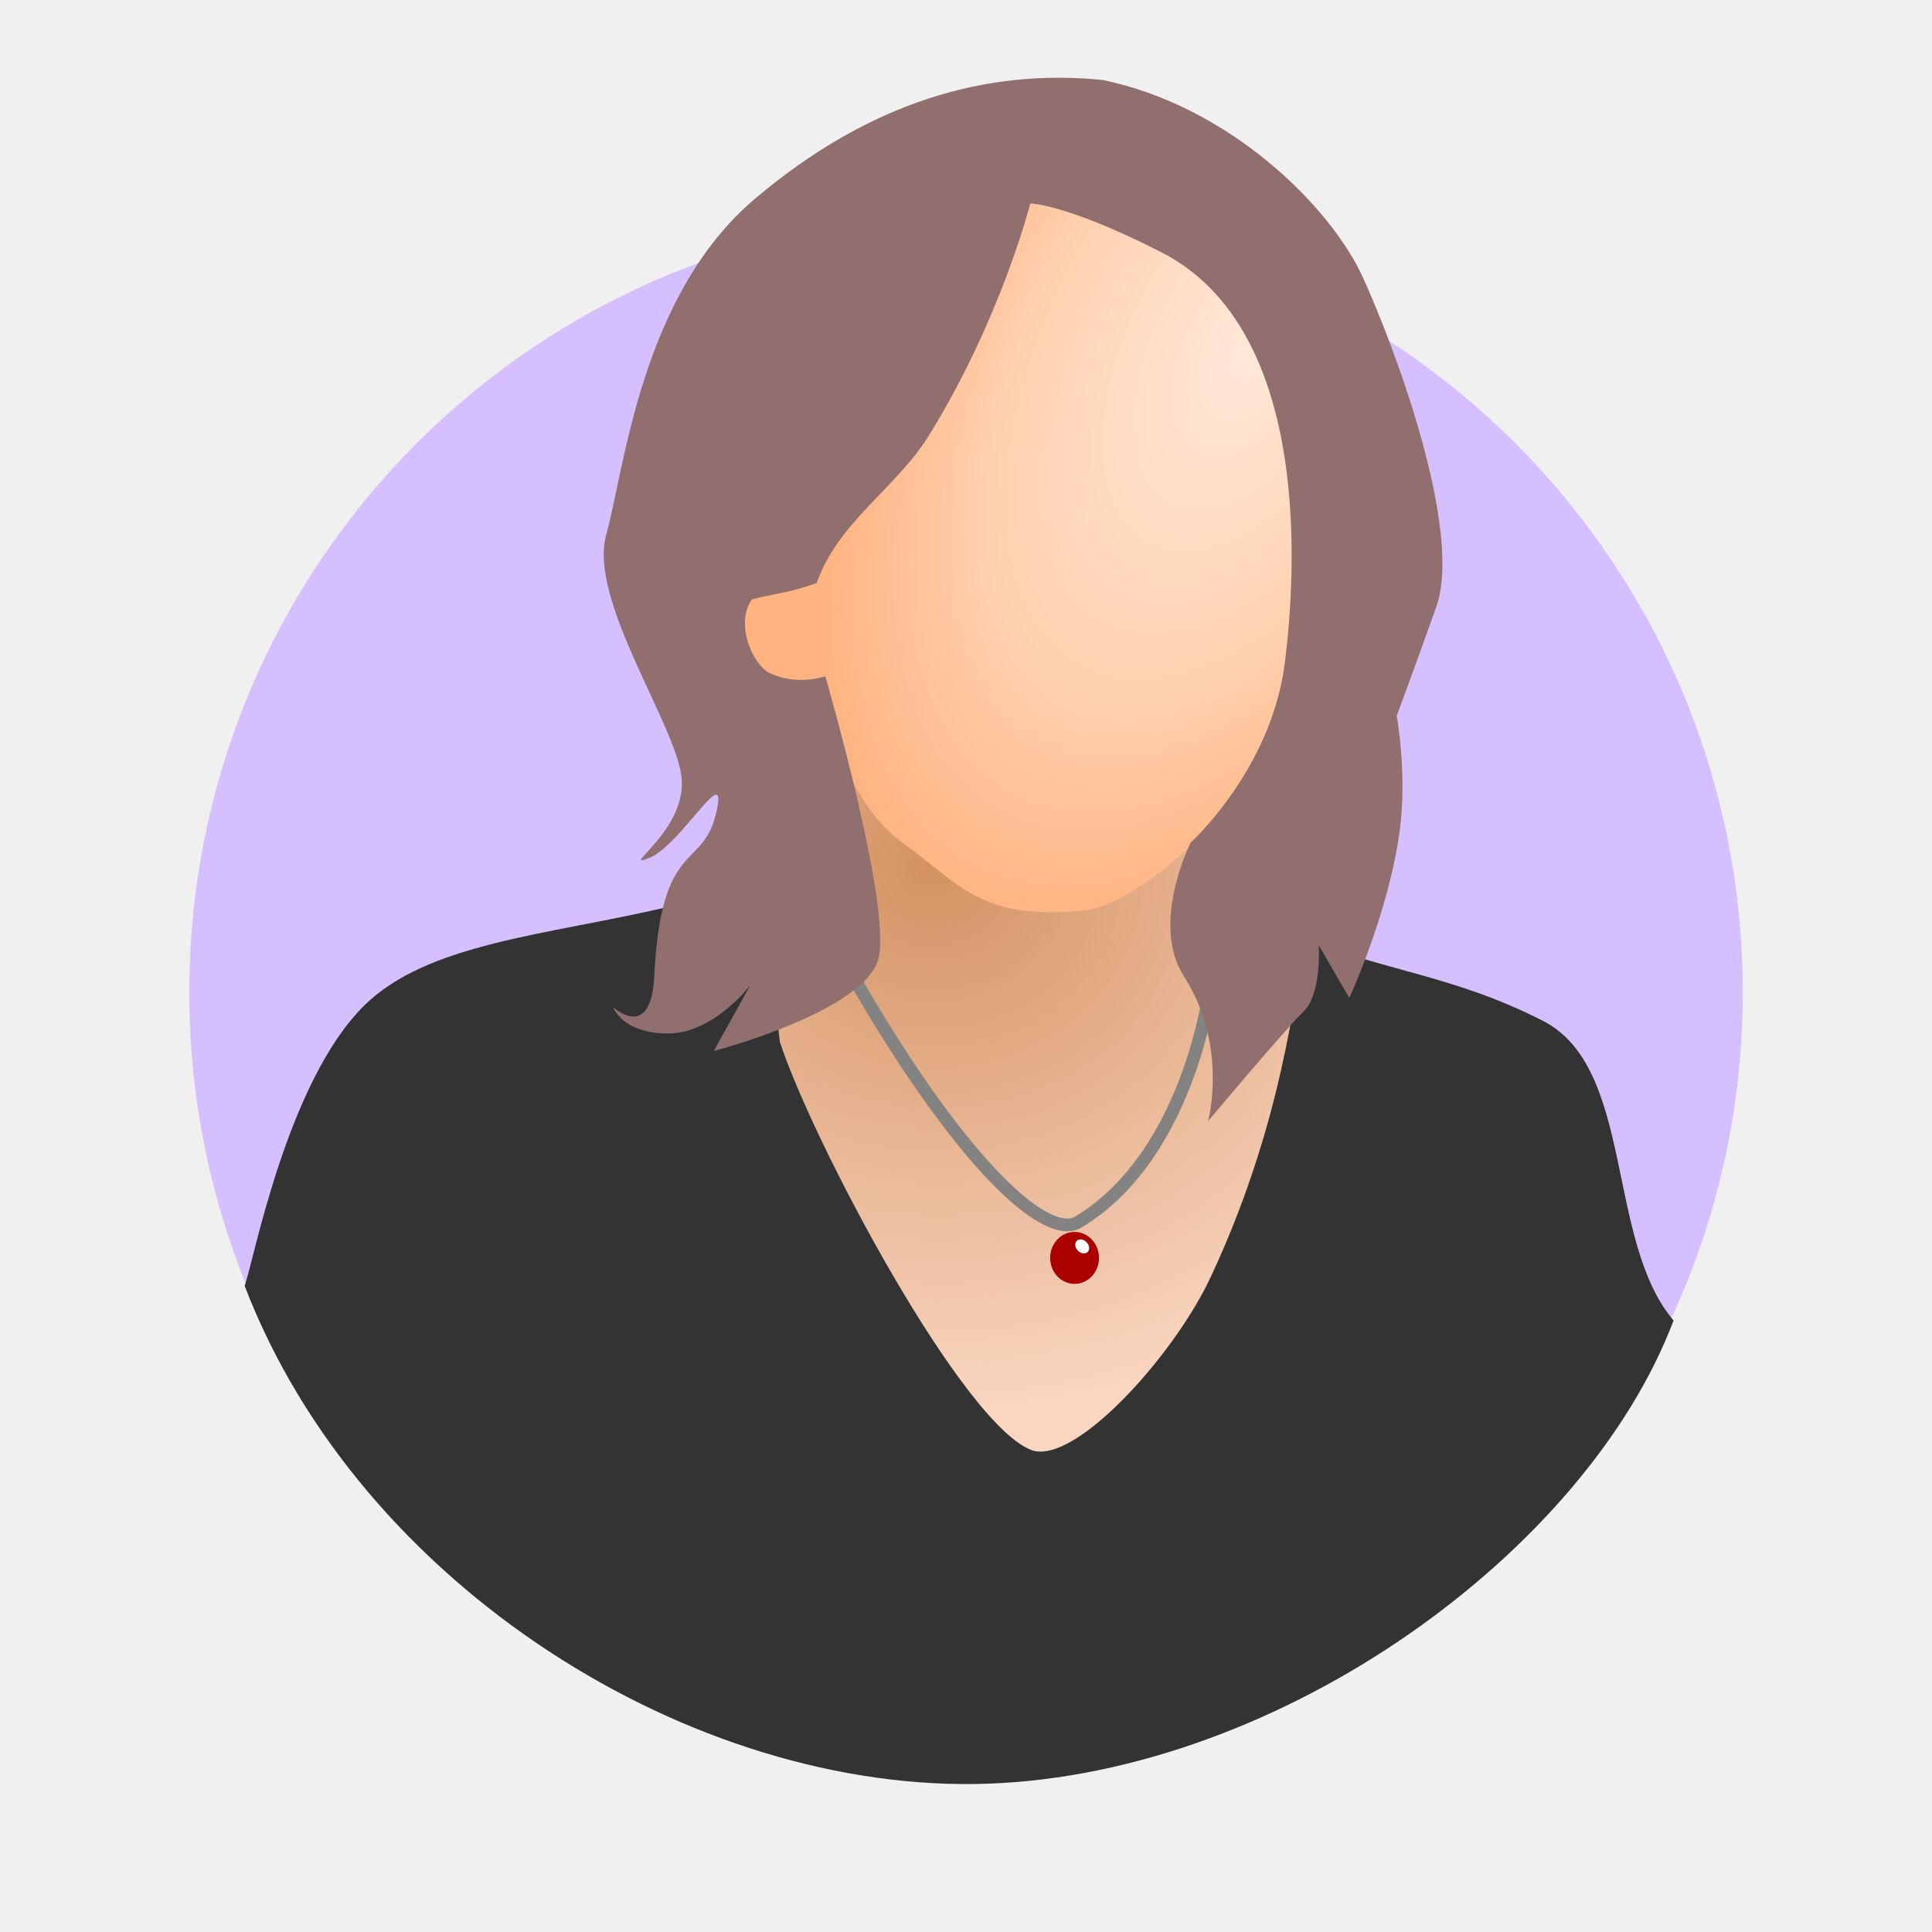
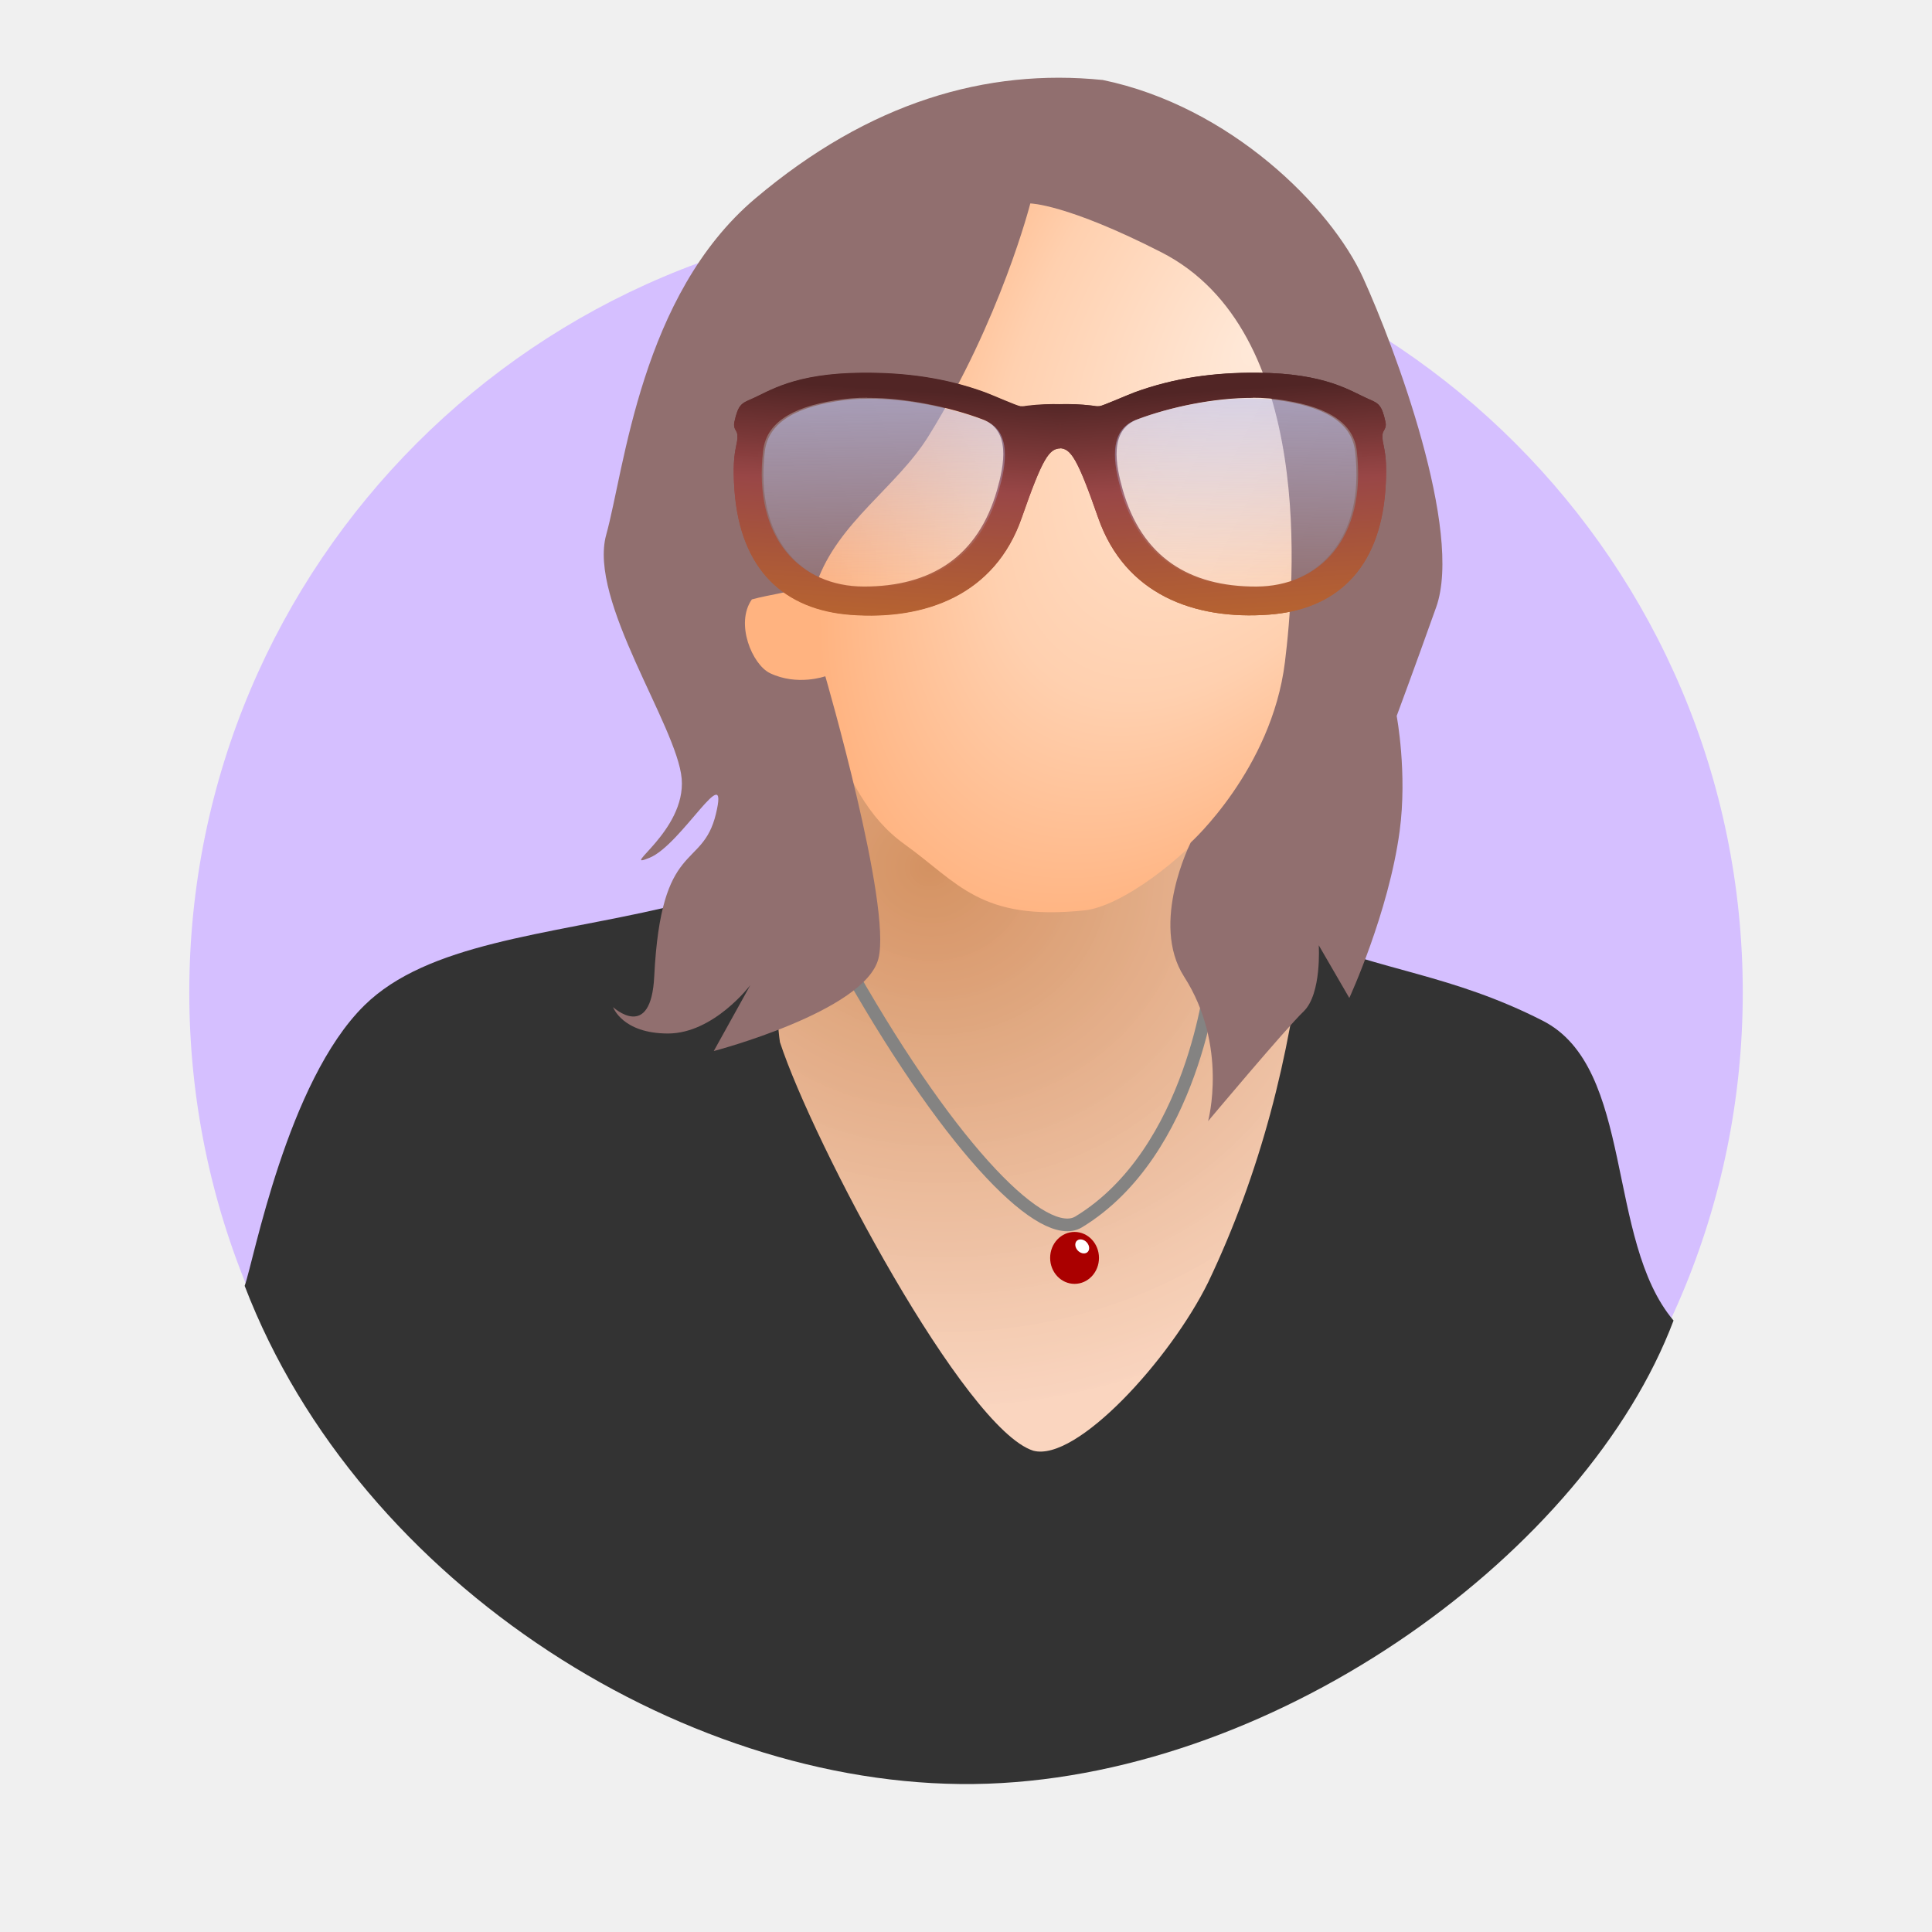
<svg xmlns="http://www.w3.org/2000/svg" xmlns:xlink="http://www.w3.org/1999/xlink" width="110" height="110" viewBox="0 0 29.104 29.104" version="1.1" id="svg2787" xml:space="preserve">
  <defs id="defs2784">
    <linearGradient id="linearGradient1">
      <stop style="stop-color:#d49262;stop-opacity:1;" offset="0" id="stop1" />
      <stop style="stop-color:#fbd6bb;stop-opacity:0.943;" offset="1" id="stop2" />
    </linearGradient>
    <linearGradient id="linearGradient26559">
      <stop style="stop-color:#ffe9d9;stop-opacity:1;" offset="0" id="stop26555" />
      <stop style="stop-color:#ffd0af;stop-opacity:1;" offset="0.608" id="stop26563" />
      <stop style="stop-color:#ffb380;stop-opacity:1;" offset="1" id="stop26557" />
    </linearGradient>
    <mask maskUnits="userSpaceOnUse" id="mask10222">
      <circle style="fill:#ffffff;fill-opacity:1;fill-rule:evenodd;stroke-width:0.224" id="circle10224" cx="13.229" cy="14.817" r="11" />
    </mask>
    <radialGradient xlink:href="#linearGradient1" id="radialGradient2-3" cx="-13.077" cy="15.058" fx="-13.077" fy="15.058" r="5.211" gradientTransform="matrix(-0.3525487,1.729008,-1.863063,-0.3798829,9.257119,40.63777)" gradientUnits="userSpaceOnUse" />
    <radialGradient xlink:href="#linearGradient26559" id="radialGradient26561-8-4-3-7" cx="50.035" cy="10.592" fx="50.035" fy="10.592" r="5.772" gradientTransform="matrix(-0.8942386,1.669439,0.931599,0.465422,26.26525,-85.10766)" gradientUnits="userSpaceOnUse" />
+     <linearGradient xlink:href="#linearGradient7" id="linearGradient18" gradientUnits="userSpaceOnUse" x1="-78.831" y1="-70.426" x2="-85.387" y2="-34.024" gradientTransform="matrix(0.08882218,-0.01084407,0.02590891,0.09290898,25.56818,11.17824)" />
+     <linearGradient id="linearGradient7">
+       <stop style="stop-color:#512525;stop-opacity:1;" offset="0" id="stop7" />
+       <stop style="stop-color:#994646;stop-opacity:0.992;" offset="0.425" id="stop9" />
+       <stop style="stop-color:#b76331;stop-opacity:0.991;" offset="1" id="stop8" />
+     </linearGradient>
+     <linearGradient xlink:href="#linearGradient7" id="linearGradient11" gradientUnits="userSpaceOnUse" gradientTransform="matrix(0.08882218,-0.01084407,0.02590891,0.09290898,25.56818,11.17375)" x1="-78.831" y1="-70.426" x2="-85.387" y2="-34.024" />
+     <linearGradient xlink:href="#linearGradient15" id="linearGradient16" x1="13.721" y1="5.472" x2="13.785" y2="8.472" gradientUnits="userSpaceOnUse" />
+     <linearGradient id="linearGradient15">
+       <stop style="stop-color:#b9c2f1;stop-opacity:1;" offset="0" id="stop15" />
+       <stop style="stop-color:#b9c2f1;stop-opacity:0;" offset="1" id="stop16" />
+     </linearGradient>
+     <linearGradient xlink:href="#linearGradient7" id="linearGradient2" gradientUnits="userSpaceOnUse" gradientTransform="matrix(0.08882218,-0.01084407,0.02590891,0.09290898,25.56818,11.17824)" x1="-78.831" y1="-70.426" x2="-85.387" y2="-34.024" />
+     <linearGradient xlink:href="#linearGradient15" id="linearGradient3" gradientUnits="userSpaceOnUse" x1="13.721" y1="5.472" x2="13.785" y2="8.472" />
+     <linearGradient xlink:href="#linearGradient7" id="linearGradient4" gradientUnits="userSpaceOnUse" gradientTransform="matrix(0.08882218,-0.01084407,0.02590891,0.09290898,25.56818,11.17824)" x1="-78.831" y1="-70.426" x2="-85.387" y2="-34.024" />
  </defs>
  <g id="layer1">
    <g id="g1" transform="translate(2.473419,2.406765)">
      <circle style="mix-blend-mode:normal;fill:#d5bfff;fill-opacity:1;stroke:#ffffff;stroke-width:0;stroke-linecap:round" id="path34" cx="12.079" cy="12.543" r="11.701" />
      <g id="g20718-3" transform="matrix(0.8853303,0,0,0.8808192,24.0856,-0.1708568)" style="stroke-width:0.885">
        <path id="path13238-1-2-5-8-1-8" style="fill:url(#radialGradient2-3);fill-opacity:1;stroke:#000000;stroke-width:0;stroke-linecap:butt;stroke-linejoin:miter;stroke-dasharray:none;stroke-opacity:1" d="m -9.532,11.427 c 0.67,0.618 1.134,0.348 1.469,1.214 0.46,1.189 0.868,0.709 0.979,1.256 0.113,0.558 -0.348,1.377 -0.524,1.962 -0.349,1.159 -0.821,3.11 -1.25,4.063 -0.429,0.953 -2.14,2.355 -3.079,2.818 -0.939,0.463 -2.921,-1.054 -3.351,-1.028 -0.429,0.026 -1.064,-3.046 -1.305,-3.921 -0.241,-0.875 -1.716,-1.545 -0.268,-3.373 1.448,-1.828 0.766,-3.594 0.739,-3.929 -0.027,-0.335 0.969,0.241 1.156,0.447 0.188,0.206 0.956,1 2.076,1.468 0.988,0.413 1.807,0.228 2.087,-0.053 0.297,-0.297 1.432,-1.475 1.432,-1.475 z" />
        <path style="fill:url(#radialGradient26561-8-4-3-7);fill-opacity:1;stroke:#000000;stroke-width:0;stroke-linecap:butt;stroke-linejoin:miter;stroke-dasharray:none;stroke-opacity:1" d="m -9.134,2.004 c 0.607,0.874 1.131,2.489 1.175,4.279 0.045,1.836 -0.054,3.505 -1.307,5.121 -0.593,0.764 -1.669,1.563 -2.277,1.627 -1.777,0.187 -2.15,-0.471 -3.06,-1.127 -0.641,-0.462 -0.939,-1.117 -1.349,-2.066 -0.096,-0.223 -0.156,-0.234 -0.252,-0.474 -0.039,-0.098 -0.065,-0.072 -0.396,-0.032 -0.205,0.025 -1.318,-1.362 -1.396,-1.765 -0.053,-0.275 1.748,-0.265 1.797,-0.414 0.531,-1.602 1.152,-1.268 1.303,-2.069 0.152,-0.801 1.1,-3.341 2.287,-4.233 1.482,0.138 2.488,0.279 3.474,1.153 z" id="path12892-7-4-9-0-9-2" />
        <path id="path3866-5-8-8-7-7" mask="none" style="fill:#333333;fill-opacity:1;stroke:#000000;stroke-width:0;stroke-linecap:butt;stroke-linejoin:miter;stroke-dasharray:none;stroke-opacity:0" d="m -16.655,12.095 c 0,0 -0.213,0.466 -2.023,0.888 -2.033,0.474 -4.046,0.609 -5.122,1.674 -1.315,1.301 -1.883,4.375 -2.036,4.796 1.958,5.135 7.63,8.693 12.646,8.514 5.016,-0.179 10.191,-3.995 11.667,-7.921 -1.16,-1.378 -0.658,-4.325 -2.227,-5.128 -1.561,-0.799 -2.763,-0.853 -4.074,-1.428 -0.227,2.05 -0.729,4.029 -1.616,5.899 -0.646,1.32 -2.243,3.082 -2.978,2.883 -1.162,-0.371 -3.743,-5.251 -4.31,-6.987 -0.142,-0.944 0.073,-3.189 0.073,-3.189 z" />
        <path style="fill:none;stroke:#848382;stroke-width:0.217;stroke-linecap:round;stroke-linejoin:miter;stroke-dasharray:none;stroke-opacity:1" d="m -9.384,14.188 c 0,0 -0.304,2.975 -2.261,4.171 -0.587,0.358 -2.115,-1.165 -3.866,-4.246" id="path27717-0-1-6-9" />
        <path style="fill:#916f6f;stroke:#000000;stroke-width:0;stroke-linecap:butt;stroke-linejoin:miter;stroke-dasharray:none;stroke-opacity:1" d="m -11.242,-1.172 c 2.179,0.451 3.891,2.179 4.435,3.382 0.545,1.202 1.707,4.332 1.245,5.636 -0.38,1.072 -0.672,1.86 -0.672,1.86 0,0 0.184,0.977 0.05,1.973 -0.188,1.397 -0.856,2.85 -0.856,2.85 l -0.52,-0.901 c 0,0 0.053,0.831 -0.258,1.132 -0.311,0.301 -1.625,1.876 -1.625,1.876 0,0 0.348,-1.287 -0.408,-2.471 -0.585,-0.916 0.113,-2.295 0.113,-2.295 0,0 1.376,-1.251 1.602,-3.081 0.167,-1.351 0.518,-5.669 -2.102,-7.013 -1.615,-0.829 -2.23,-0.835 -2.23,-0.835 0,0 -0.501,1.985 -1.73,3.976 -0.543,0.881 -1.542,1.474 -1.906,2.517 -0.5,0.177 -0.776,0.189 -1.102,0.279 -0.288,0.413 0.007,1.115 0.308,1.261 0.467,0.225 0.942,0.053 0.942,0.053 0,0 1.136,3.93 0.903,4.832 -0.233,0.902 -2.801,1.578 -2.801,1.578 l 0.622,-1.127 c 0,0 -0.622,0.827 -1.401,0.827 -0.778,0 -0.934,-0.451 -0.934,-0.451 0,0 0.645,0.602 0.7,-0.526 0.117,-2.367 0.817,-1.804 1.05,-2.78 0.233,-0.977 -0.584,0.526 -1.128,0.751 -0.545,0.225 0.622,-0.451 0.545,-1.353 -0.078,-0.902 -1.595,-3.043 -1.284,-4.171 0.311,-1.127 0.589,-4.096 2.534,-5.749 1.945,-1.653 3.937,-2.229 5.908,-2.029 z" id="path26059-6-5-7-6" />
        <g id="g27721-2-8-1-0" transform="matrix(-0.778065,0,0,0.7514212,31.86677,-2.70822)" style="stroke-width:1.072">
          <ellipse style="fill:#aa0000;fill-opacity:1;fill-rule:evenodd;stroke-width:0.284" id="path11936-3-7-4-3-1-1" cx="56.013" cy="28.856" rx="0.534" ry="0.591" />
          <ellipse style="fill:#ffffff;fill-rule:evenodd;stroke-width:0.284" id="path12898-2-3-7-8-0-5" cx="61.474" cy="-12.193" rx="0.135" ry="0.174" transform="matrix(0.7845642,0.6200476,-0.6245485,0.780986,0,0)" />
        </g>
      </g>
    </g>
+     <g id="g16" transform="translate(-0.4706588,0.5554823)">
+       <path id="path1-1" style="fill:url(#linearGradient2);fill-opacity:1;stroke:#777777;stroke-width:0;stroke-linecap:round" d="m 13.461,5.064 c -1.038,0.008 -1.4,0.279 -1.678,0.398 -0.147,0.063 -0.193,0.088 -0.249,0.34 -0.025,0.112 0.044,0.123 0.045,0.204 0.001,0.081 -0.006,0.095 -0.022,0.176 -0.026,0.125 -0.048,0.302 -0.022,0.653 0.089,1.203 0.756,1.799 1.754,1.873 1.122,0.083 2.169,-0.301 2.573,-1.461 0.314,-0.901 0.413,-1.042 0.581,-1.046 l -0.032,-0.662 c -0.133,-0.004 -0.285,3.094e-4 -0.461,0.022 -0.035,0.004 -0.06,0.013 -0.109,0.008 -0.048,-0.004 -0.418,-0.168 -0.529,-0.209 -0.595,-0.217 -1.195,-0.3 -1.853,-0.295 z m 0.066,0.329 c 0.61,-0.002 1.297,0.147 1.789,0.333 0.458,0.166 0.345,0.722 0.238,1.1 -0.295,1.047 -1.035,1.512 -2.08,1.511 -0.979,-0.002 -1.728,-0.747 -1.569,-2.116 0.057,-0.49 0.55,-0.713 1.236,-0.803 0.086,-0.011 0.174,-0.019 0.266,-0.022 0.04,-0.002 0.08,-0.002 0.121,-0.003 z" />
+       <path id="path1-1-6" style="fill:url(#linearGradient11);fill-opacity:1;stroke:#777777;stroke-width:0;stroke-linecap:round" d="m 13.461,5.059 c -1.038,0.008 -1.4,0.279 -1.678,0.398 -0.147,0.063 -0.193,0.088 -0.249,0.34 -0.025,0.112 0.044,0.123 0.045,0.204 0.001,0.081 -0.006,0.095 -0.022,0.176 -0.026,0.125 -0.048,0.302 -0.022,0.653 0.089,1.203 0.756,1.799 1.754,1.873 1.122,0.083 2.169,-0.301 2.573,-1.461 0.314,-0.901 0.413,-1.042 0.581,-1.046 V 5.533 c -0.133,-0.004 -0.317,3.094e-4 -0.493,0.022 -0.035,0.004 -0.06,0.013 -0.109,0.008 -0.048,-0.004 -0.418,-0.168 -0.529,-0.209 -0.595,-0.217 -1.195,-0.3 -1.853,-0.295 z m 0.073,0.379 c 0.589,-0.002 1.254,0.142 1.729,0.321 0.442,0.16 0.332,0.697 0.229,1.062 -0.285,1.011 -1,1.461 -2.01,1.459 -0.946,-0.002 -1.669,-0.721 -1.516,-2.044 0.055,-0.473 0.531,-0.688 1.194,-0.776 0.083,-0.011 0.169,-0.018 0.257,-0.022 0.039,-0.001 0.077,-0.002 0.116,-0.002 z" />
+       <path style="opacity:0.55;fill:url(#linearGradient3);fill-opacity:1;stroke:#777777;stroke-width:0;stroke-linecap:round" d="m 13.442,5.453 c 0.616,-0.024 1.338,0.127 1.845,0.319 0.442,0.16 0.333,0.697 0.23,1.062 -0.285,1.011 -1,1.461 -2.01,1.459 -0.946,-0.002 -1.669,-0.721 -1.516,-2.044 0.055,-0.473 0.531,-0.689 1.194,-0.776 0.083,-0.011 0.169,-0.018 0.257,-0.021 z" id="path6" />
+     </g>
+     <g id="g16-7" transform="matrix(-1,0,0,1,32.40463,0.5509905)">
+       <path id="path1-1-9" style="fill:url(#linearGradient4);fill-opacity:1;stroke:#777777;stroke-width:0;stroke-linecap:round" d="m 13.461,5.064 c -1.038,0.008 -1.4,0.279 -1.678,0.398 -0.147,0.063 -0.193,0.088 -0.249,0.34 -0.025,0.112 0.044,0.123 0.045,0.204 0.001,0.081 -0.006,0.095 -0.022,0.176 -0.026,0.125 -0.048,0.302 -0.022,0.653 0.089,1.203 0.756,1.799 1.754,1.873 1.122,0.083 2.169,-0.301 2.573,-1.461 0.314,-0.901 0.413,-1.042 0.581,-1.046 l -0.032,-0.662 c -0.133,-0.004 -0.285,3.094e-4 -0.461,0.022 -0.035,0.004 -0.06,0.013 -0.109,0.008 -0.048,-0.004 -0.418,-0.168 -0.529,-0.209 -0.595,-0.217 -1.195,-0.3 -1.853,-0.295 z m 0.066,0.329 c 0.61,-0.002 1.297,0.147 1.789,0.333 0.458,0.166 0.345,0.722 0.238,1.1 -0.295,1.047 -1.035,1.512 -2.08,1.511 -0.979,-0.002 -1.728,-0.747 -1.569,-2.116 0.057,-0.49 0.55,-0.713 1.236,-0.803 0.086,-0.011 0.174,-0.019 0.266,-0.022 0.04,-0.002 0.08,-0.002 0.121,-0.003 z" />
+       <path id="path1-1-6-8" style="fill:url(#linearGradient18);fill-opacity:1;stroke:#777777;stroke-width:0;stroke-linecap:round" d="m 13.461,5.064 c -1.038,0.008 -1.4,0.279 -1.678,0.398 -0.147,0.063 -0.193,0.088 -0.249,0.34 -0.025,0.112 0.044,0.123 0.045,0.204 0.001,0.081 -0.006,0.095 -0.022,0.176 -0.026,0.125 -0.048,0.302 -0.022,0.653 0.089,1.203 0.756,1.799 1.754,1.873 1.122,0.083 2.169,-0.301 2.573,-1.461 0.314,-0.901 0.413,-1.042 0.581,-1.046 V 5.537 c -0.133,-0.004 -0.317,3.094e-4 -0.493,0.022 -0.035,0.004 -0.06,0.013 -0.109,0.008 -0.048,-0.004 -0.418,-0.168 -0.529,-0.209 -0.595,-0.217 -1.195,-0.3 -1.853,-0.295 z m 0.073,0.379 c 0.589,-0.002 1.254,0.142 1.729,0.321 0.442,0.16 0.332,0.697 0.229,1.062 -0.285,1.011 -1,1.461 -2.01,1.459 -0.946,-0.002 -1.669,-0.721 -1.516,-2.044 0.055,-0.473 0.531,-0.688 1.194,-0.776 0.083,-0.011 0.169,-0.018 0.257,-0.022 0.039,-0.001 0.077,-0.002 0.116,-0.002 z" />
+       <path style="opacity:0.55;fill:url(#linearGradient16);fill-opacity:1;stroke:#777777;stroke-width:0;stroke-linecap:round" d="m 13.442,5.453 c 0.616,-0.024 1.338,0.127 1.845,0.319 0.442,0.16 0.333,0.697 0.23,1.062 -0.285,1.011 -1,1.461 -2.01,1.459 -0.946,-0.002 -1.669,-0.721 -1.516,-2.044 0.055,-0.473 0.531,-0.689 1.194,-0.776 0.083,-0.011 0.169,-0.018 0.257,-0.021 z" id="path6-0" />
+     </g>
  </g>
</svg>
